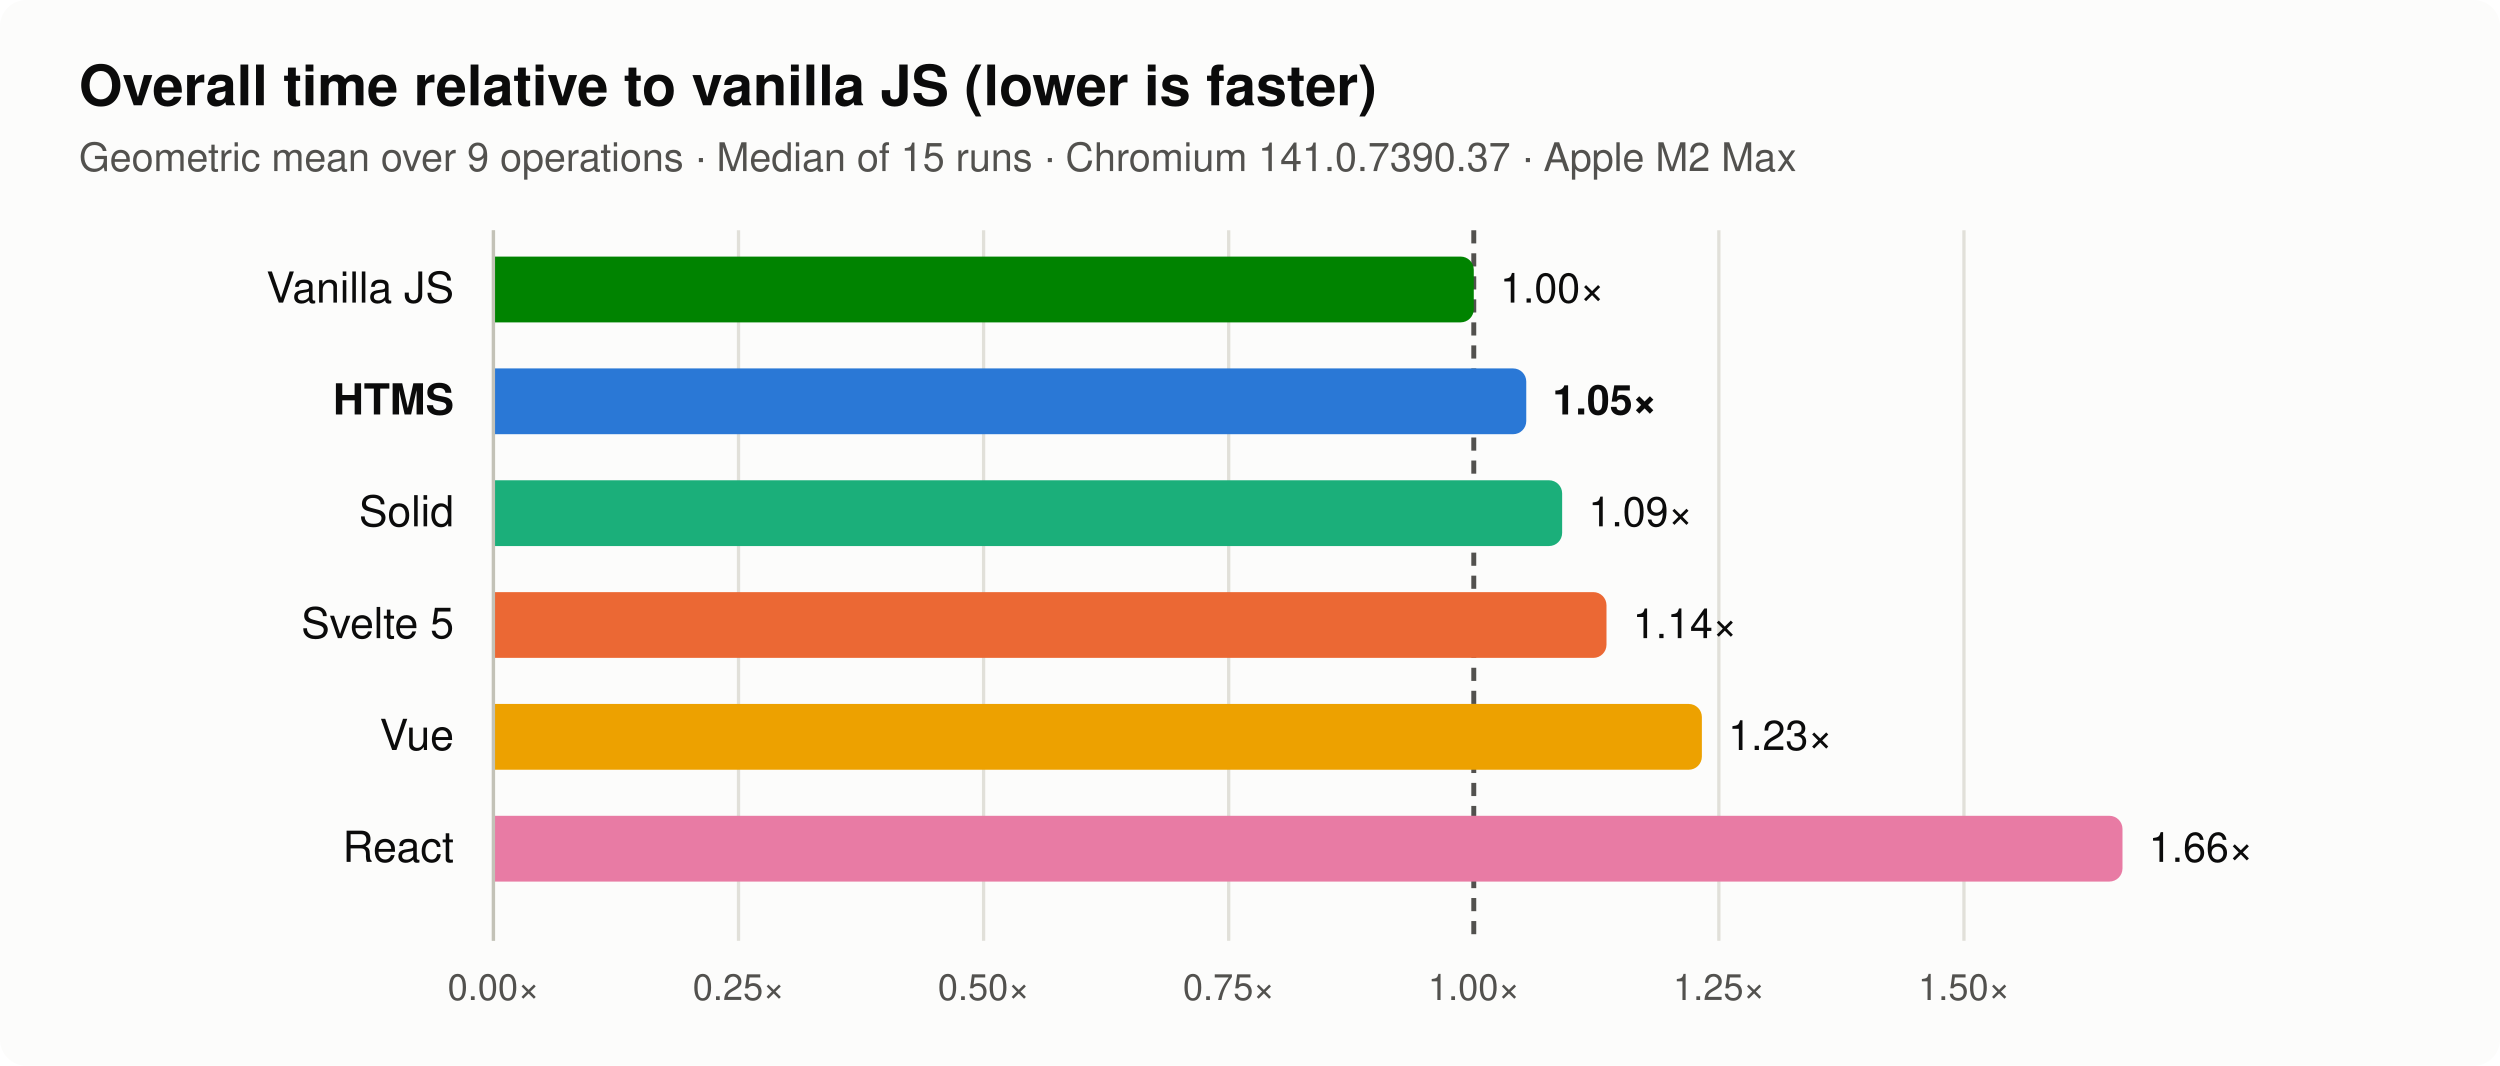
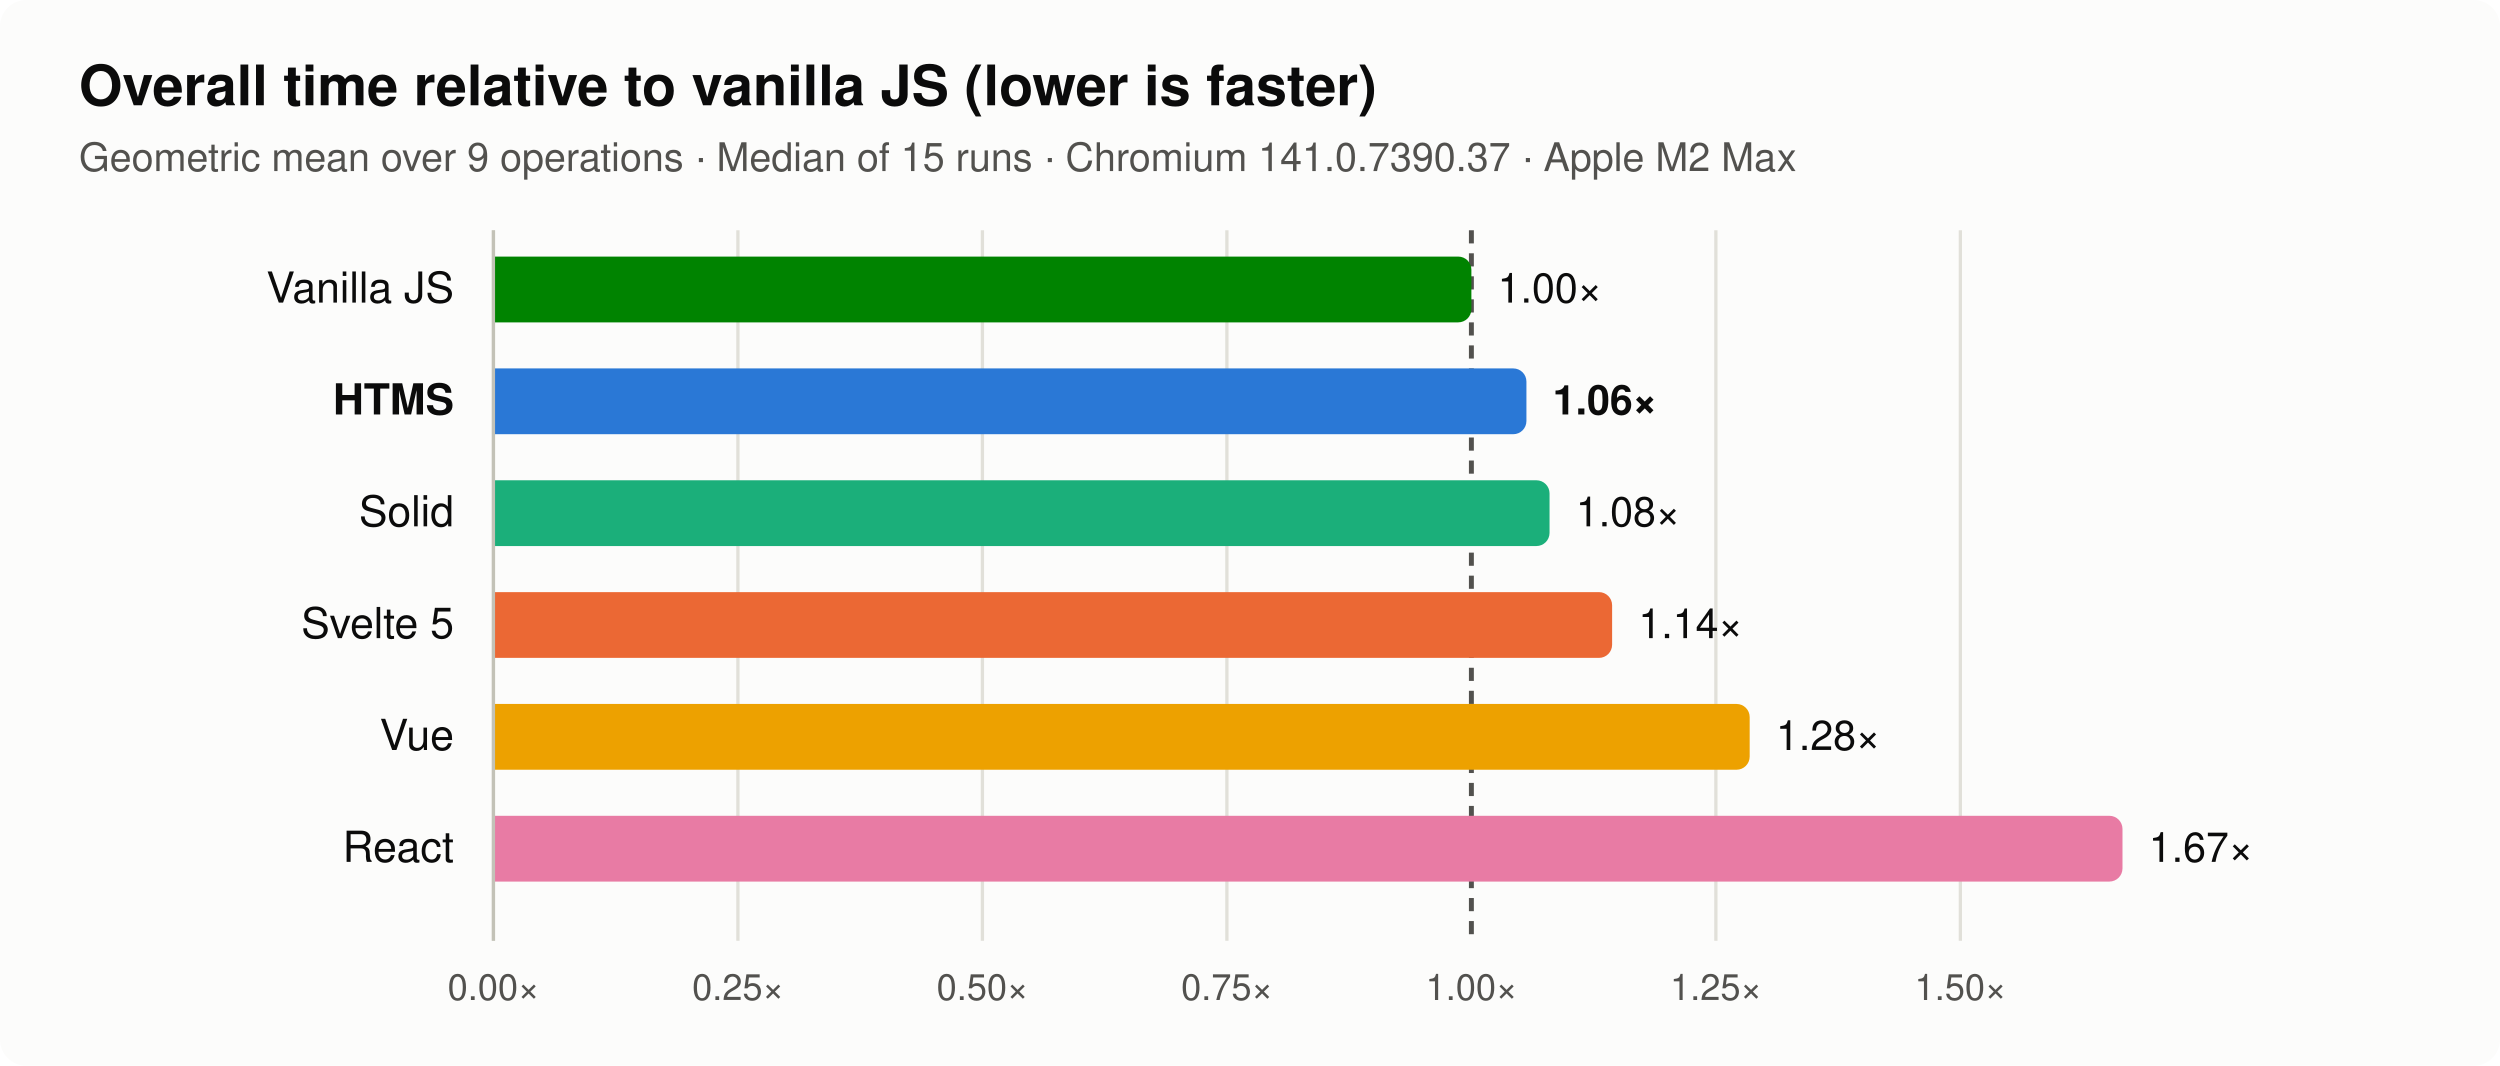
<svg xmlns="http://www.w3.org/2000/svg" viewBox="0 0 760 324" width="760" height="324" role="img" aria-labelledby="overall-title overall-desc">
  <style>
    .surface { fill: #fcfcfb; }
    .ink { fill: #0b0b0b; }
    .secondary { fill: #52514e; }
    .grid { stroke: #e1e0d9; stroke-width: 1; }
    .axis { stroke: #c3c2b7; stroke-width: 1; }
    .reference { stroke: #52514e; stroke-width: 1.5; stroke-dasharray: 4 3; }
    .s1 { fill: #2a78d6; } .s2 { fill: #eb6834; } .s3 { fill: #1baf7a; }
    .s4 { fill: #eda100; } .s5 { fill: #e87ba4; } .s6 { fill: #008300; }
    text { font-family: system-ui, -apple-system, 'Segoe UI', Helvetica, Arial, sans-serif; font-variant-numeric: tabular-nums; }
    @media (prefers-color-scheme: dark) {
      .surface { fill: #1a1a19; }
      .ink { fill: #f0efec; }
      .secondary { fill: #c3c2b7; }
      .grid { stroke: #2c2c2a; }
      .axis { stroke: #383835; }
      .reference { stroke: #c3c2b7; }
      .s1 { fill: #3987e5; } .s2 { fill: #d95926; } .s3 { fill: #199e70; }
      .s4 { fill: #c98500; } .s5 { fill: #d55181; } .s6 { fill: #008300; }
    }
  </style>
  <rect class="surface" width="760" height="324" rx="8" />
  <text class="ink" x="24" y="32" font-size="17" font-weight="600">Overall time relative to vanilla JS (lower is faster)</text>
  <text class="secondary" x="24" y="52" font-size="12">Geometric mean over 9 operations · Median of 15 runs · Chromium 141.0.7390.37 · Apple M2 Max</text>
  <line class="grid" x1="150" x2="150" y1="70" y2="286" />
  <text class="secondary" x="150" y="304" font-size="11" text-anchor="middle">0.00×</text>
-   <line class="grid" x1="224.507" x2="224.507" y1="70" y2="286" />
-   <text class="secondary" x="224.507" y="304" font-size="11" text-anchor="middle">0.25×</text>
-   <line class="grid" x1="299.014" x2="299.014" y1="70" y2="286" />
-   <text class="secondary" x="299.014" y="304" font-size="11" text-anchor="middle">0.50×</text>
-   <line class="grid" x1="373.521" x2="373.521" y1="70" y2="286" />
-   <text class="secondary" x="373.521" y="304" font-size="11" text-anchor="middle">0.75×</text>
-   <line class="reference" x1="448.028" x2="448.028" y1="70" y2="286" />
-   <text class="secondary" x="448.028" y="304" font-size="11" text-anchor="middle">1.00×</text>
-   <line class="grid" x1="522.535" x2="522.535" y1="70" y2="286" />
-   <text class="secondary" x="522.535" y="304" font-size="11" text-anchor="middle">1.25×</text>
-   <line class="grid" x1="597.042" x2="597.042" y1="70" y2="286" />
-   <text class="secondary" x="597.042" y="304" font-size="11" text-anchor="middle">1.50×</text>
+   <line class="grid" x1="224.325" x2="224.325" y1="70" y2="286" />
+   <text class="secondary" x="224.325" y="304" font-size="11" text-anchor="middle">0.25×</text>
+   <line class="grid" x1="298.651" x2="298.651" y1="70" y2="286" />
+   <text class="secondary" x="298.651" y="304" font-size="11" text-anchor="middle">0.50×</text>
+   <line class="grid" x1="372.976" x2="372.976" y1="70" y2="286" />
+   <text class="secondary" x="372.976" y="304" font-size="11" text-anchor="middle">0.75×</text>
+   <line class="reference" x1="447.301" x2="447.301" y1="70" y2="286" />
+   <text class="secondary" x="447.301" y="304" font-size="11" text-anchor="middle">1.00×</text>
+   <line class="grid" x1="521.626" x2="521.626" y1="70" y2="286" />
+   <text class="secondary" x="521.626" y="304" font-size="11" text-anchor="middle">1.25×</text>
+   <line class="grid" x1="595.952" x2="595.952" y1="70" y2="286" />
+   <text class="secondary" x="595.952" y="304" font-size="11" text-anchor="middle">1.50×</text>
  <text class="ink" x="138" y="92" font-size="13" text-anchor="end">Vanilla JS</text>
-   <path class="s6" d="M150,78 h294.028 a4,4 0 0 1 4,4 v12 a4,4 0 0 1 -4,4 h-294.028 z" />
-   <text class="ink" x="456.028" y="92" font-size="12.5">1.00×</text>
+   <path class="s6" d="M150,78 h293.301 a4,4 0 0 1 4,4 v12 a4,4 0 0 1 -4,4 h-293.301 z" />
+   <text class="ink" x="455.301" y="92" font-size="12.5">1.00×</text>
  <text class="ink" x="138" y="126" font-size="13" text-anchor="end" font-weight="600">HTMS</text>
-   <path class="s1" d="M150,112 h309.983 a4,4 0 0 1 4,4 v12 a4,4 0 0 1 -4,4 h-309.983 z" />
-   <text class="ink" x="471.983" y="126" font-size="12.5" font-weight="600">1.05×</text>
+   <path class="s1" d="M150,112 h310.033 a4,4 0 0 1 4,4 v12 a4,4 0 0 1 -4,4 h-310.033 z" />
+   <text class="ink" x="472.033" y="126" font-size="12.5" font-weight="600">1.06×</text>
  <text class="ink" x="138" y="160" font-size="13" text-anchor="end">Solid</text>
-   <path class="s3" d="M150,146 h320.892 a4,4 0 0 1 4,4 v12 a4,4 0 0 1 -4,4 h-320.892 z" />
-   <text class="ink" x="482.892" y="160" font-size="12.5">1.09×</text>
+   <path class="s3" d="M150,146 h317.063 a4,4 0 0 1 4,4 v12 a4,4 0 0 1 -4,4 h-317.063 z" />
+   <text class="ink" x="479.063" y="160" font-size="12.5">1.08×</text>
  <text class="ink" x="138" y="194" font-size="13" text-anchor="end">Svelte 5</text>
-   <path class="s2" d="M150,180 h334.374 a4,4 0 0 1 4,4 v12 a4,4 0 0 1 -4,4 h-334.374 z" />
-   <text class="ink" x="496.374" y="194" font-size="12.5">1.14×</text>
+   <path class="s2" d="M150,180 h336.083 a4,4 0 0 1 4,4 v12 a4,4 0 0 1 -4,4 h-336.083 z" />
+   <text class="ink" x="498.083" y="194" font-size="12.5">1.14×</text>
  <text class="ink" x="138" y="228" font-size="13" text-anchor="end">Vue</text>
-   <path class="s4" d="M150,214 h363.371 a4,4 0 0 1 4,4 v12 a4,4 0 0 1 -4,4 h-363.371 z" />
-   <text class="ink" x="525.371" y="228" font-size="12.5">1.23×</text>
+   <path class="s4" d="M150,214 h377.904 a4,4 0 0 1 4,4 v12 a4,4 0 0 1 -4,4 h-377.904 z" />
+   <text class="ink" x="539.904" y="228" font-size="12.5">1.28×</text>
  <text class="ink" x="138" y="262" font-size="13" text-anchor="end">React</text>
  <path class="s5" d="M150,248 h491.238 a4,4 0 0 1 4,4 v12 a4,4 0 0 1 -4,4 h-491.238 z" />
-   <text class="ink" x="653.238" y="262" font-size="12.5">1.66×</text>
+   <text class="ink" x="653.238" y="262" font-size="12.5">1.67×</text>
  <line class="axis" x1="150" x2="150" y1="70" y2="286" />
</svg>
